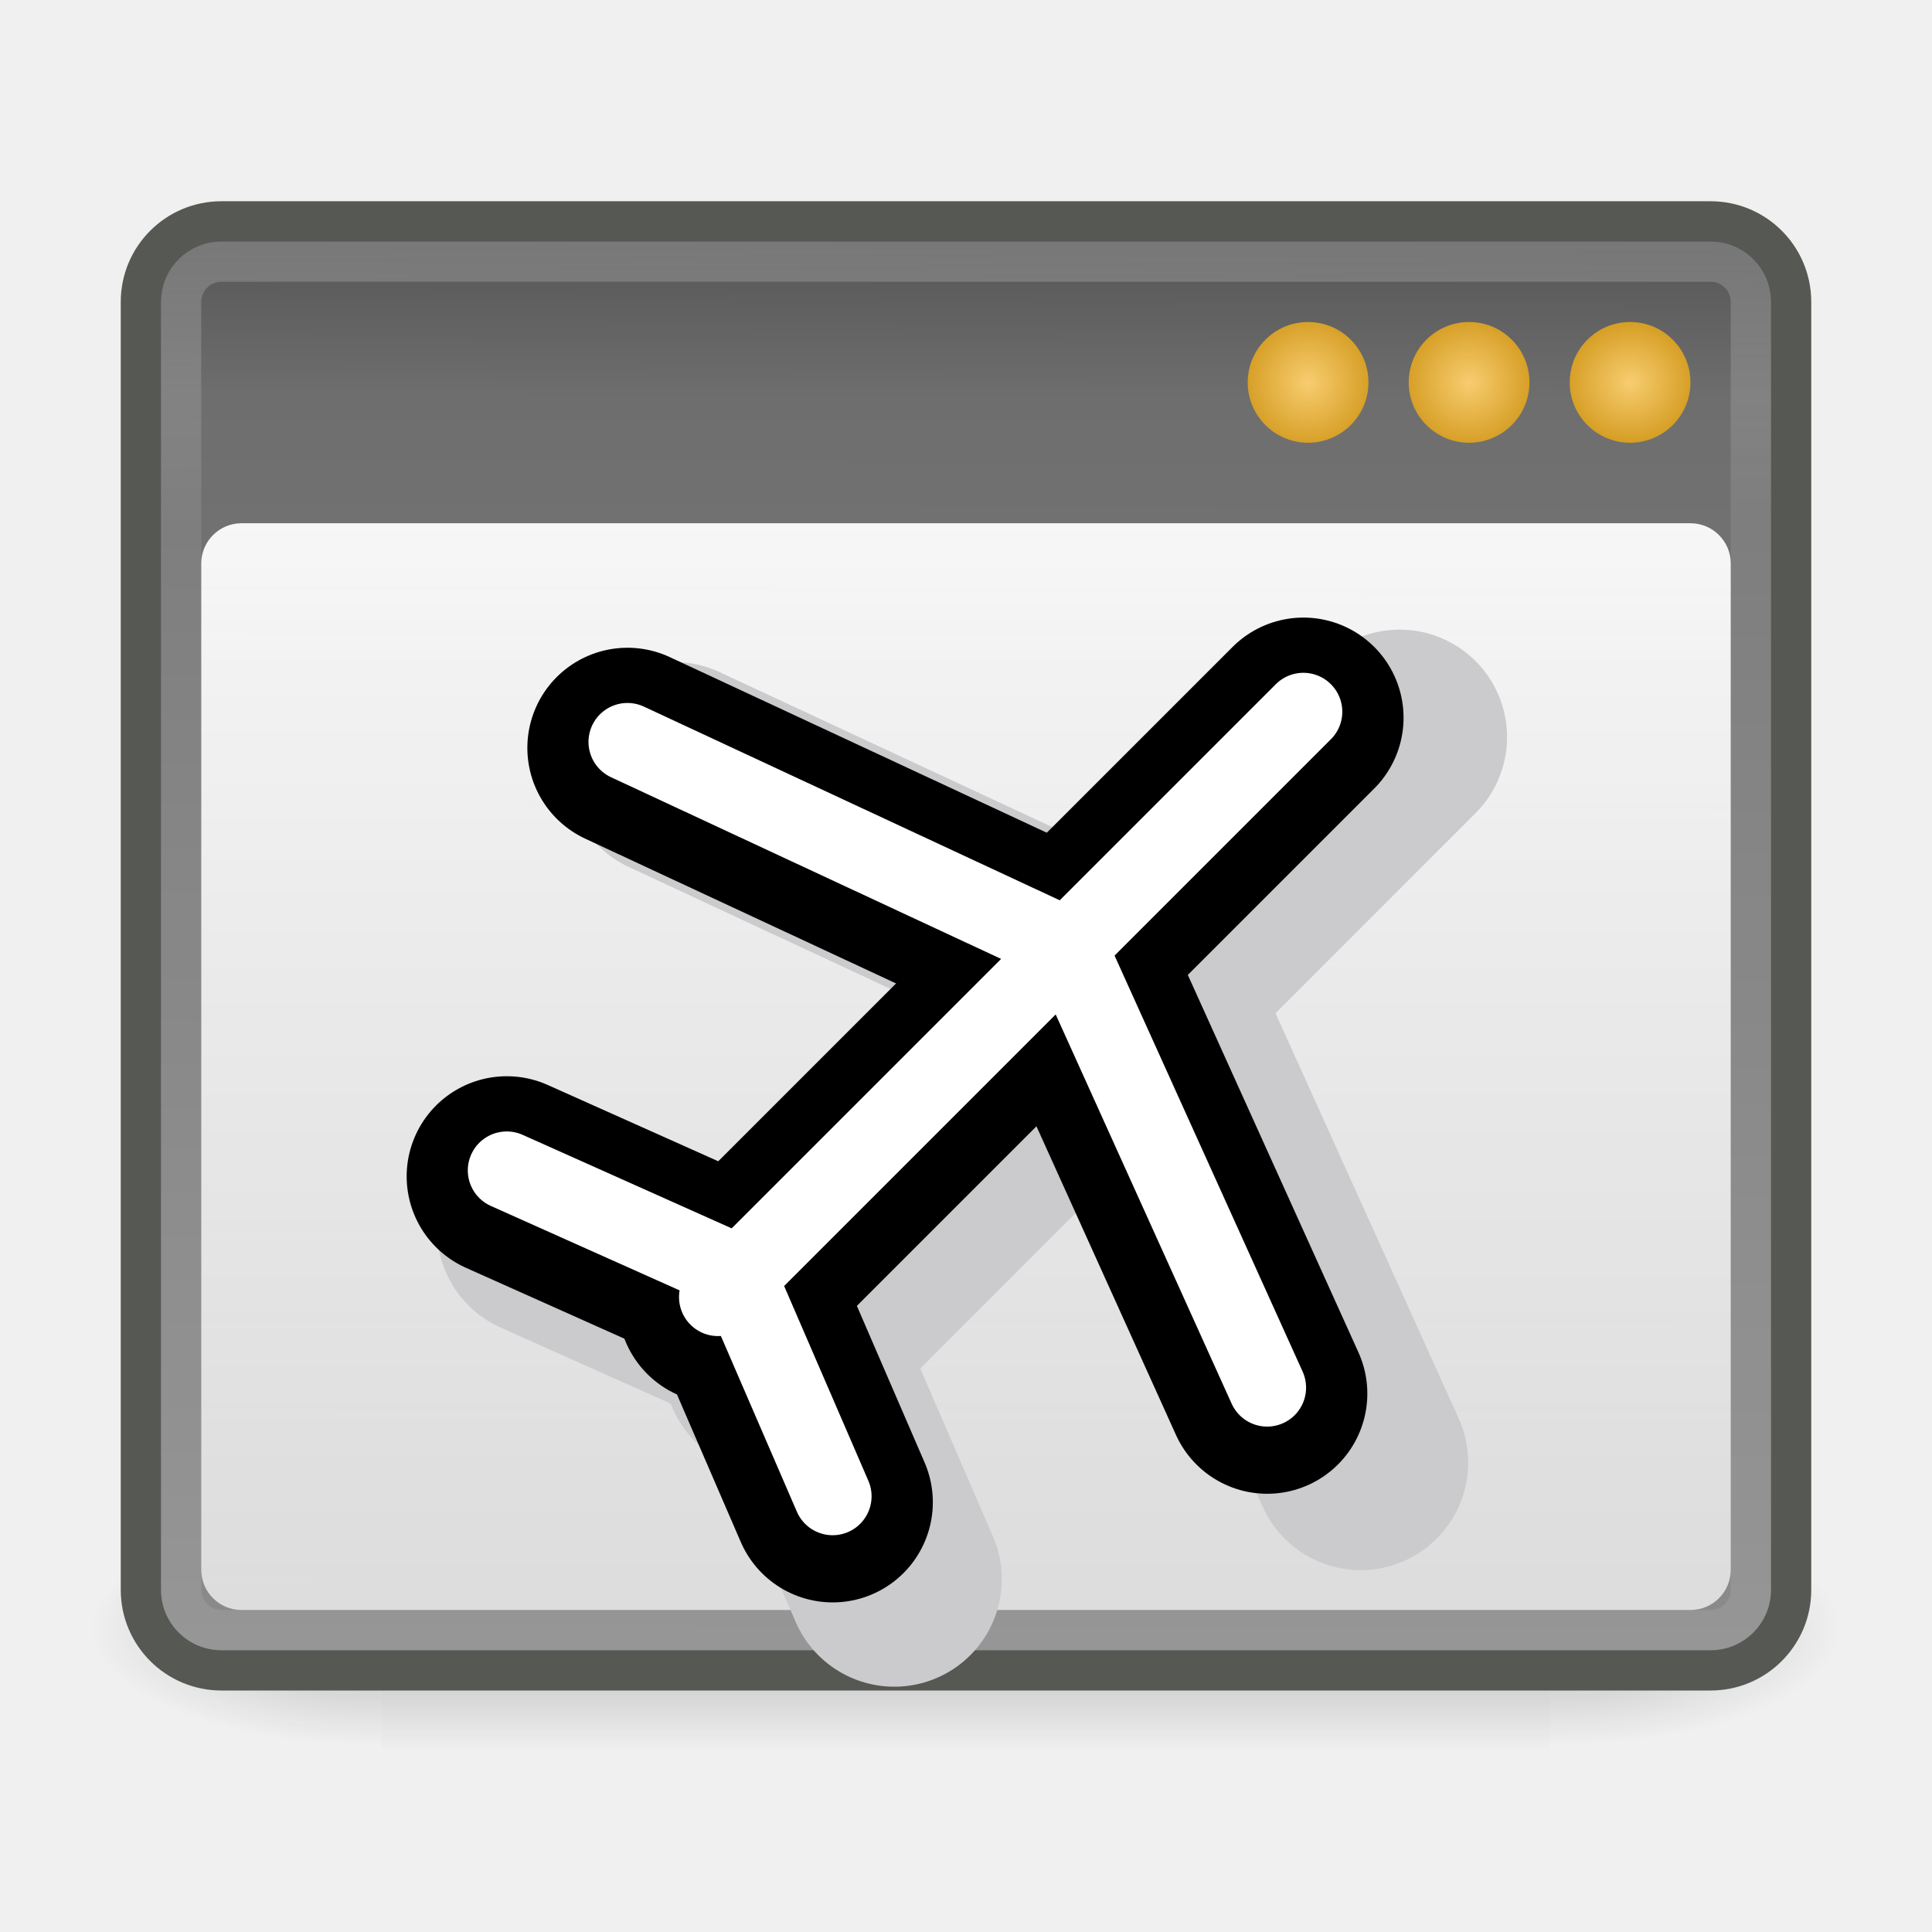
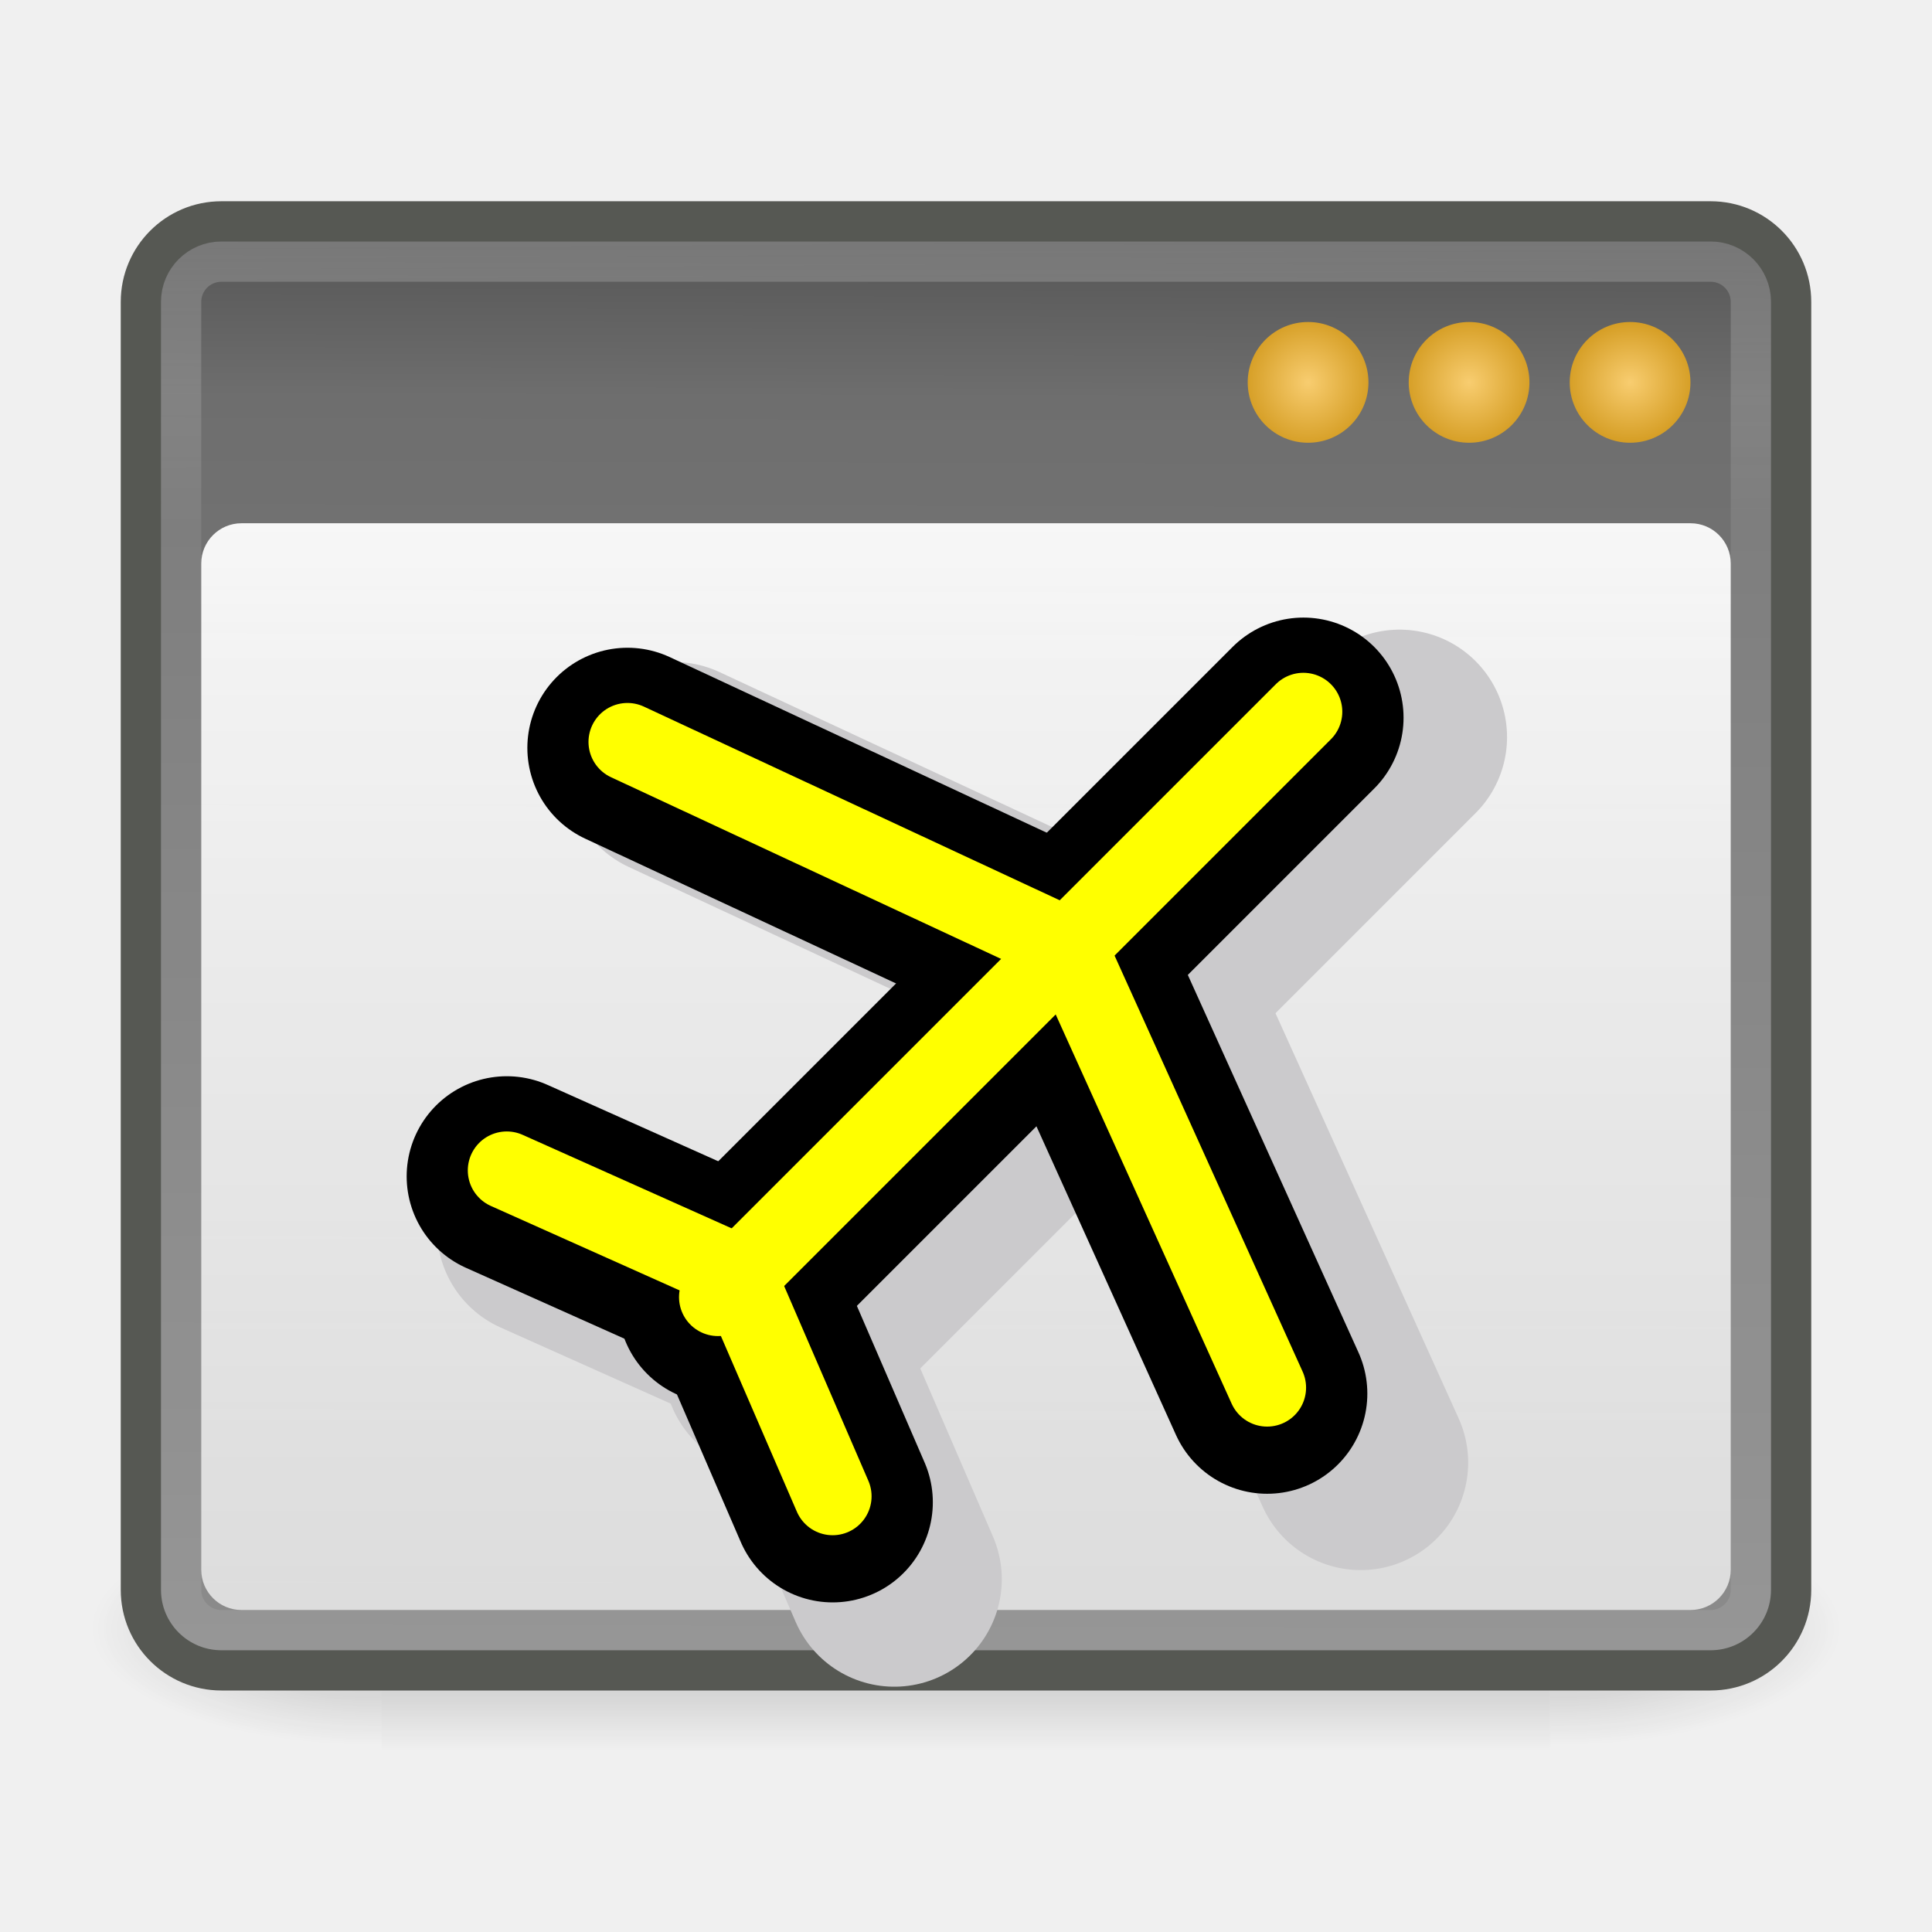
<svg xmlns="http://www.w3.org/2000/svg" xmlns:xlink="http://www.w3.org/1999/xlink" id="svg3082" height="48" width="48" version="1.1">
  <defs id="defs3084">
    <radialGradient id="radialGradient3847" xlink:href="#linearGradient5060" gradientUnits="userSpaceOnUse" cy="486.65" cx="605.71" gradientTransform="matrix(-2.7744,0,0,1.9697,112.76,-872.89)" r="117.14" />
    <linearGradient id="linearGradient5060">
      <stop id="stop5062" offset="0" />
      <stop id="stop5064" style="stop-opacity:0" offset="1" />
    </linearGradient>
    <radialGradient id="radialGradient3845" xlink:href="#linearGradient5060" gradientUnits="userSpaceOnUse" cy="486.65" cx="605.71" gradientTransform="matrix(2.7744,0,0,1.9697,-1891.6,-872.89)" r="117.14" />
    <linearGradient id="linearGradient3843" y2="609.51" gradientUnits="userSpaceOnUse" x2="302.86" gradientTransform="matrix(2.7744,0,0,1.9697,-1892.2,-872.89)" y1="366.65" x1="302.86">
      <stop id="stop5050" style="stop-opacity:0" offset="0" />
      <stop id="stop5056" offset=".5" />
      <stop id="stop5052" style="stop-opacity:0" offset="1" />
    </linearGradient>
    <linearGradient id="linearGradient2787" y2="39.924" gradientUnits="userSpaceOnUse" x2="21.78" gradientTransform="matrix(1.2424,0,0,1.1803,-7.0605,-5.1228)" y1="8.576" x1="21.866">
      <stop id="stop2783" style="stop-color:#505050" offset="0" />
      <stop id="stop6301" style="stop-color:#6e6e6e" offset=".132" />
      <stop id="stop2785" style="stop-color:#8c8c8c" offset="1" />
    </linearGradient>
    <linearGradient id="linearGradient3696" y2="15.044" gradientUnits="userSpaceOnUse" x2="16.075" gradientTransform="matrix(1.2581,0,0,1.1724,-7.4515,-4.6378)" y1="9.073" x1="16.034">
      <stop id="stop3692" style="stop-color:#fff" offset="0" />
      <stop id="stop3694" style="stop-color:#fff;stop-opacity:.469" offset="1" />
    </linearGradient>
    <linearGradient id="linearGradient5220" y2="47.273" gradientUnits="userSpaceOnUse" x2="24.139" gradientTransform="matrix(0.53643,0,0,0.5332,-15.688,50.169)" y1="-9.801" x1="24.139">
      <stop id="stop4224" style="stop-color:#fff" offset="0" />
      <stop id="stop4226" style="stop-color:#fff;stop-opacity:0" offset="1" />
    </linearGradient>
    <linearGradient id="linearGradient5218" y2="32.485" gradientUnits="userSpaceOnUse" x2="24.104" gradientTransform="matrix(0.89305,0,0,0.88766,-24.247,42.161)" y1="15.169" x1="24.104">
      <stop id="stop2266" style="stop-color:#d7e866" offset="0" />
      <stop id="stop2268" style="stop-color:#8cab2a" offset="1" />
    </linearGradient>
    <linearGradient id="linearGradient4168">
      <stop id="stop4170" style="stop-color:#f8cd70" offset="0" />
      <stop id="stop4172" style="stop-color:#cc9110" offset="1" />
    </linearGradient>
    <radialGradient id="radialGradient6431" xlink:href="#linearGradient4168" gradientUnits="userSpaceOnUse" cy="9.966" cx="40.128" gradientTransform="matrix(1.872542,2.2104462e-6,-2.2597502e-6,1.914172,-42.64167,-9.577299)" r="1.061" />
    <radialGradient id="radialGradient6439" xlink:href="#linearGradient4168" gradientUnits="userSpaceOnUse" cy="9.966" cx="40.128" gradientTransform="matrix(1.872542,2.2596317e-6,-2.2597502e-6,1.872532,-38.64167,-9.162052)" r="1.061" />
    <radialGradient id="radialGradient6447" xlink:href="#linearGradient4168" gradientUnits="userSpaceOnUse" cy="9.966" cx="40.128" gradientTransform="matrix(1.872542,-1.5977311e-7,1.5266289e-7,1.78925,-34.64167,-8.331556)" r="1.061" />
    <linearGradient id="linearGradient6463" y2="40" gradientUnits="userSpaceOnUse" x2="24" y1="13" x1="24">
      <stop id="stop6459" style="stop-color:#fff;stop-opacity:.941" offset="0" />
      <stop id="stop6461" style="stop-color:#fff;stop-opacity:.706" offset="1" />
    </linearGradient>
    <linearGradient id="linearGradient2649" y2="93.654" gradientUnits="userSpaceOnUse" x2="-166.64" gradientTransform="matrix(0.13233,0,0,0.13755,41.439,5.0887)" y1="99.667" x1="-172.65">
      <stop id="stop11116" style="stop-color:#242424;stop-opacity:.992" offset="0" />
      <stop id="stop11118" style="stop-color:#656565" offset="1" />
    </linearGradient>
    <radialGradient id="radialGradient2651" gradientUnits="userSpaceOnUse" cy="21.818" cx="18.241" r="8.309">
      <stop id="stop4456" style="stop-color:#a1a1a1;stop-opacity:.208" offset="0" />
      <stop id="stop4458" style="stop-color:#a1a1a1;stop-opacity:.678" offset="1" />
    </radialGradient>
    <radialGradient id="radialGradient2653" gradientUnits="userSpaceOnUse" cy="13.078" cx="15.414" gradientTransform="matrix(1.0064,0,0,0.81302,-3.3277,-0.58269)" r="6.656">
      <stop id="stop4469" style="stop-color:#fff" offset="0" />
      <stop id="stop4471" style="stop-color:#fff;stop-opacity:.248" offset="1" />
    </radialGradient>
    <linearGradient id="linearGradient2655" y2="11.949" gradientUnits="userSpaceOnUse" x2="173.1" gradientTransform="matrix(0.13233,0,0,0.13755,-9.4965,6.6474)" y1="75.319" x1="173.1">
      <stop id="stop2302" style="stop-color:#343435;stop-opacity:.976" offset="0" />
      <stop id="stop2304" style="stop-color:#919295" offset="1" />
    </linearGradient>
    <linearGradient id="linearGradient2657" y2="4.536" gradientUnits="userSpaceOnUse" x2="41.485" gradientTransform="matrix(0.13233,0,0,0.13755,7.6677,7.6826)" y1="68.292" x1="41.542">
      <stop id="stop11106" style="stop-color:#333" offset="0" />
      <stop id="stop11108" style="stop-color:#333;stop-opacity:.612" offset="1" />
    </linearGradient>
    <linearGradient id="linearGradient2937" y2="11.949" gradientUnits="userSpaceOnUse" x2="173.1" gradientTransform="matrix(0.95235,0,0,0.95235,-117.1,-1.9494)" y1="75.319" x1="173.1">
      <stop id="stop6211" style="stop-color:#96979b" offset="0" />
      <stop id="stop6213" style="stop-opacity:.341" offset="1" />
    </linearGradient>
  </defs>
  <g id="g5022" style="opacity:0.587" transform="matrix(0.02167,0,0,0.012543,43.274,39.39)">
    <rect id="rect4173" style="opacity:0.402;fill:url(#linearGradient3843)" height="478.36" width="1339.6" y="-150.7" x="-1559.3" />
    <path id="path5058" style="opacity:0.402;fill:url(#radialGradient3845)" d="m -219.62,-150.68 0,478.33 c 142.87,0.9 345.4,-107.17 345.4,-239.2 0,-132.03 -159.44,-239.13 -345.4,-239.13 z" />
    <path id="path5018" style="opacity:0.402;fill:url(#radialGradient3847)" d="m -1559.3,-150.68 0,478.33 c -142.87,0.9 -345.4,-107.17 -345.4,-239.2 0,-132.03 159.44,-239.13 345.4,-239.13 z" />
  </g>
  <rect id="rect1887" style="fill:url(#linearGradient2787);stroke:#565853;stroke-width:1" rx="2" ry="2" height="36" width="41" y="5.5" x="3.5" />
  <rect id="rect2779" style="opacity:0.2;fill:none;stroke:url(#linearGradient3696);stroke-width:1" rx="1" ry="1" height="34" width="39" y="6.5" x="4.5" />
  <rect id="rect6287" style="fill:url(#linearGradient6463)" rx="1" ry="1" height="27" width="38" y="13" x="5" />
  <path id="path6289" style="fill:url(#radialGradient6447)" d="m 41.999,9.5 a 1.5,1.5 0 1 1 -3,0 1.5,1.5 0 1 1 3,0 z" />
  <path id="path6291" style="fill:url(#radialGradient6439)" d="m 37.999,9.5 a 1.5,1.5 0 1 1 -3,0 1.5,1.5 0 1 1 3,0 z" />
  <path id="path6293" style="fill:url(#radialGradient6431)" d="m 33.999,9.5 a 1.5,1.5 0 1 1 -3,0 1.5,1.5 0 1 1 3,0 z" />
  <g id="g4162-1-1" style="fill:none;stroke:#cbcacc;stroke-width:18;stroke-linecap:round;stroke-linejoin:round;stroke-miterlimit:4;stroke-dasharray:none;stroke-opacity:1" transform="matrix(0.2967252,0,0,0.2967252,-68.38818,10.74943)">
    <path id="path4156-3-6" d="m 286.915,28.203 39.593,18.441 17.898,39.593" style="fill:none;fill-rule:evenodd;stroke:#cbcacc;stroke-width:18;stroke-linecap:round;stroke-linejoin:round;stroke-miterlimit:4;stroke-dasharray:none;stroke-opacity:1" />
    <path id="path4158-4-0" d="m 347.661,25.492 -52.61,52.61" style="fill:none;fill-rule:evenodd;stroke:#cbcacc;stroke-width:18;stroke-linecap:round;stroke-linejoin:round;stroke-miterlimit:4;stroke-dasharray:none;stroke-opacity:1" />
    <path id="path4160-5-4" d="M 305.356,96 296.678,75.932 276.068,66.712" style="fill:none;fill-rule:evenodd;stroke:#cbcacc;stroke-width:18;stroke-linecap:round;stroke-linejoin:round;stroke-miterlimit:4;stroke-dasharray:none;stroke-opacity:1" />
  </g>
  <g transform="matrix(0.2251104,0,0,0.2251104,9.313995,11.86337)" id="layer4" />
  <g transform="matrix(0.2251104,0,0,0.2251104,9.313995,11.86337)" style="display:inline" id="layer2" />
  <g id="g4162-1" style="fill:none;stroke:#000000;stroke-width:18;stroke-linecap:round;stroke-linejoin:round;stroke-miterlimit:4;stroke-dasharray:none;stroke-opacity:1" transform="matrix(0.2764447,0,0,0.2764447,-63.72616,10.78444)">
    <path id="path4156-3" d="m 286.915,28.203 39.593,18.441 17.898,39.593" style="fill:none;fill-rule:evenodd;stroke:#000000;stroke-width:18;stroke-linecap:round;stroke-linejoin:round;stroke-miterlimit:4;stroke-dasharray:none;stroke-opacity:1" />
    <path id="path4158-4" d="m 347.661,25.492 -52.61,52.61" style="fill:none;fill-rule:evenodd;stroke:#000000;stroke-width:18;stroke-linecap:round;stroke-linejoin:round;stroke-miterlimit:4;stroke-dasharray:none;stroke-opacity:1" />
    <path id="path4160-5" d="M 305.356,96 296.678,75.932 276.068,66.712" style="fill:none;fill-rule:evenodd;stroke:#000000;stroke-width:18;stroke-linecap:round;stroke-linejoin:round;stroke-miterlimit:4;stroke-dasharray:none;stroke-opacity:1" />
  </g>
-   <g id="g4162" style="fill:none;stroke:#ffffff;stroke-width:7;stroke-linecap:round;stroke-linejoin:round;stroke-miterlimit:4;stroke-dasharray:none;stroke-opacity:1" transform="matrix(0.2764447,0,0,0.2764447,-63.72757,10.63594)">
-     <path id="path4156" d="m 286.915,28.203 39.593,18.441 17.898,39.593" style="fill:none;fill-rule:evenodd;stroke:#ffffff;stroke-width:7;stroke-linecap:round;stroke-linejoin:round;stroke-miterlimit:4;stroke-dasharray:none;stroke-opacity:1" />
-     <path id="path4158" d="m 347.661,25.492 -52.61,52.61" style="fill:none;fill-rule:evenodd;stroke:#ffffff;stroke-width:7;stroke-linecap:round;stroke-linejoin:round;stroke-miterlimit:4;stroke-dasharray:none;stroke-opacity:1" />
-     <path id="path4160" d="M 305.356,96 296.678,75.932 276.068,66.712" style="fill:none;fill-rule:evenodd;stroke:#ffffff;stroke-width:7;stroke-linecap:round;stroke-linejoin:round;stroke-miterlimit:4;stroke-dasharray:none;stroke-opacity:1" />
+   <g id="g4162" style="fill:none;stroke:#ffff00;stroke-width:7;stroke-linecap:round;stroke-linejoin:round;stroke-miterlimit:4;stroke-dasharray:none;stroke-opacity:1" transform="matrix(0.2764447,0,0,0.2764447,-63.72757,10.63594)">
+     <path id="path4156" d="m 286.915,28.203 39.593,18.441 17.898,39.593" style="fill:none;fill-rule:evenodd;stroke:#ffff00;stroke-width:7;stroke-linecap:round;stroke-linejoin:round;stroke-miterlimit:4;stroke-dasharray:none;stroke-opacity:1" />
+     <path id="path4158" d="m 347.661,25.492 -52.61,52.61" style="fill:none;fill-rule:evenodd;stroke:#ffff00;stroke-width:7;stroke-linecap:round;stroke-linejoin:round;stroke-miterlimit:4;stroke-dasharray:none;stroke-opacity:1" />
+     <path id="path4160" d="M 305.356,96 296.678,75.932 276.068,66.712" style="fill:none;fill-rule:evenodd;stroke:#ffff00;stroke-width:7;stroke-linecap:round;stroke-linejoin:round;stroke-miterlimit:4;stroke-dasharray:none;stroke-opacity:1" />
  </g>
</svg>
